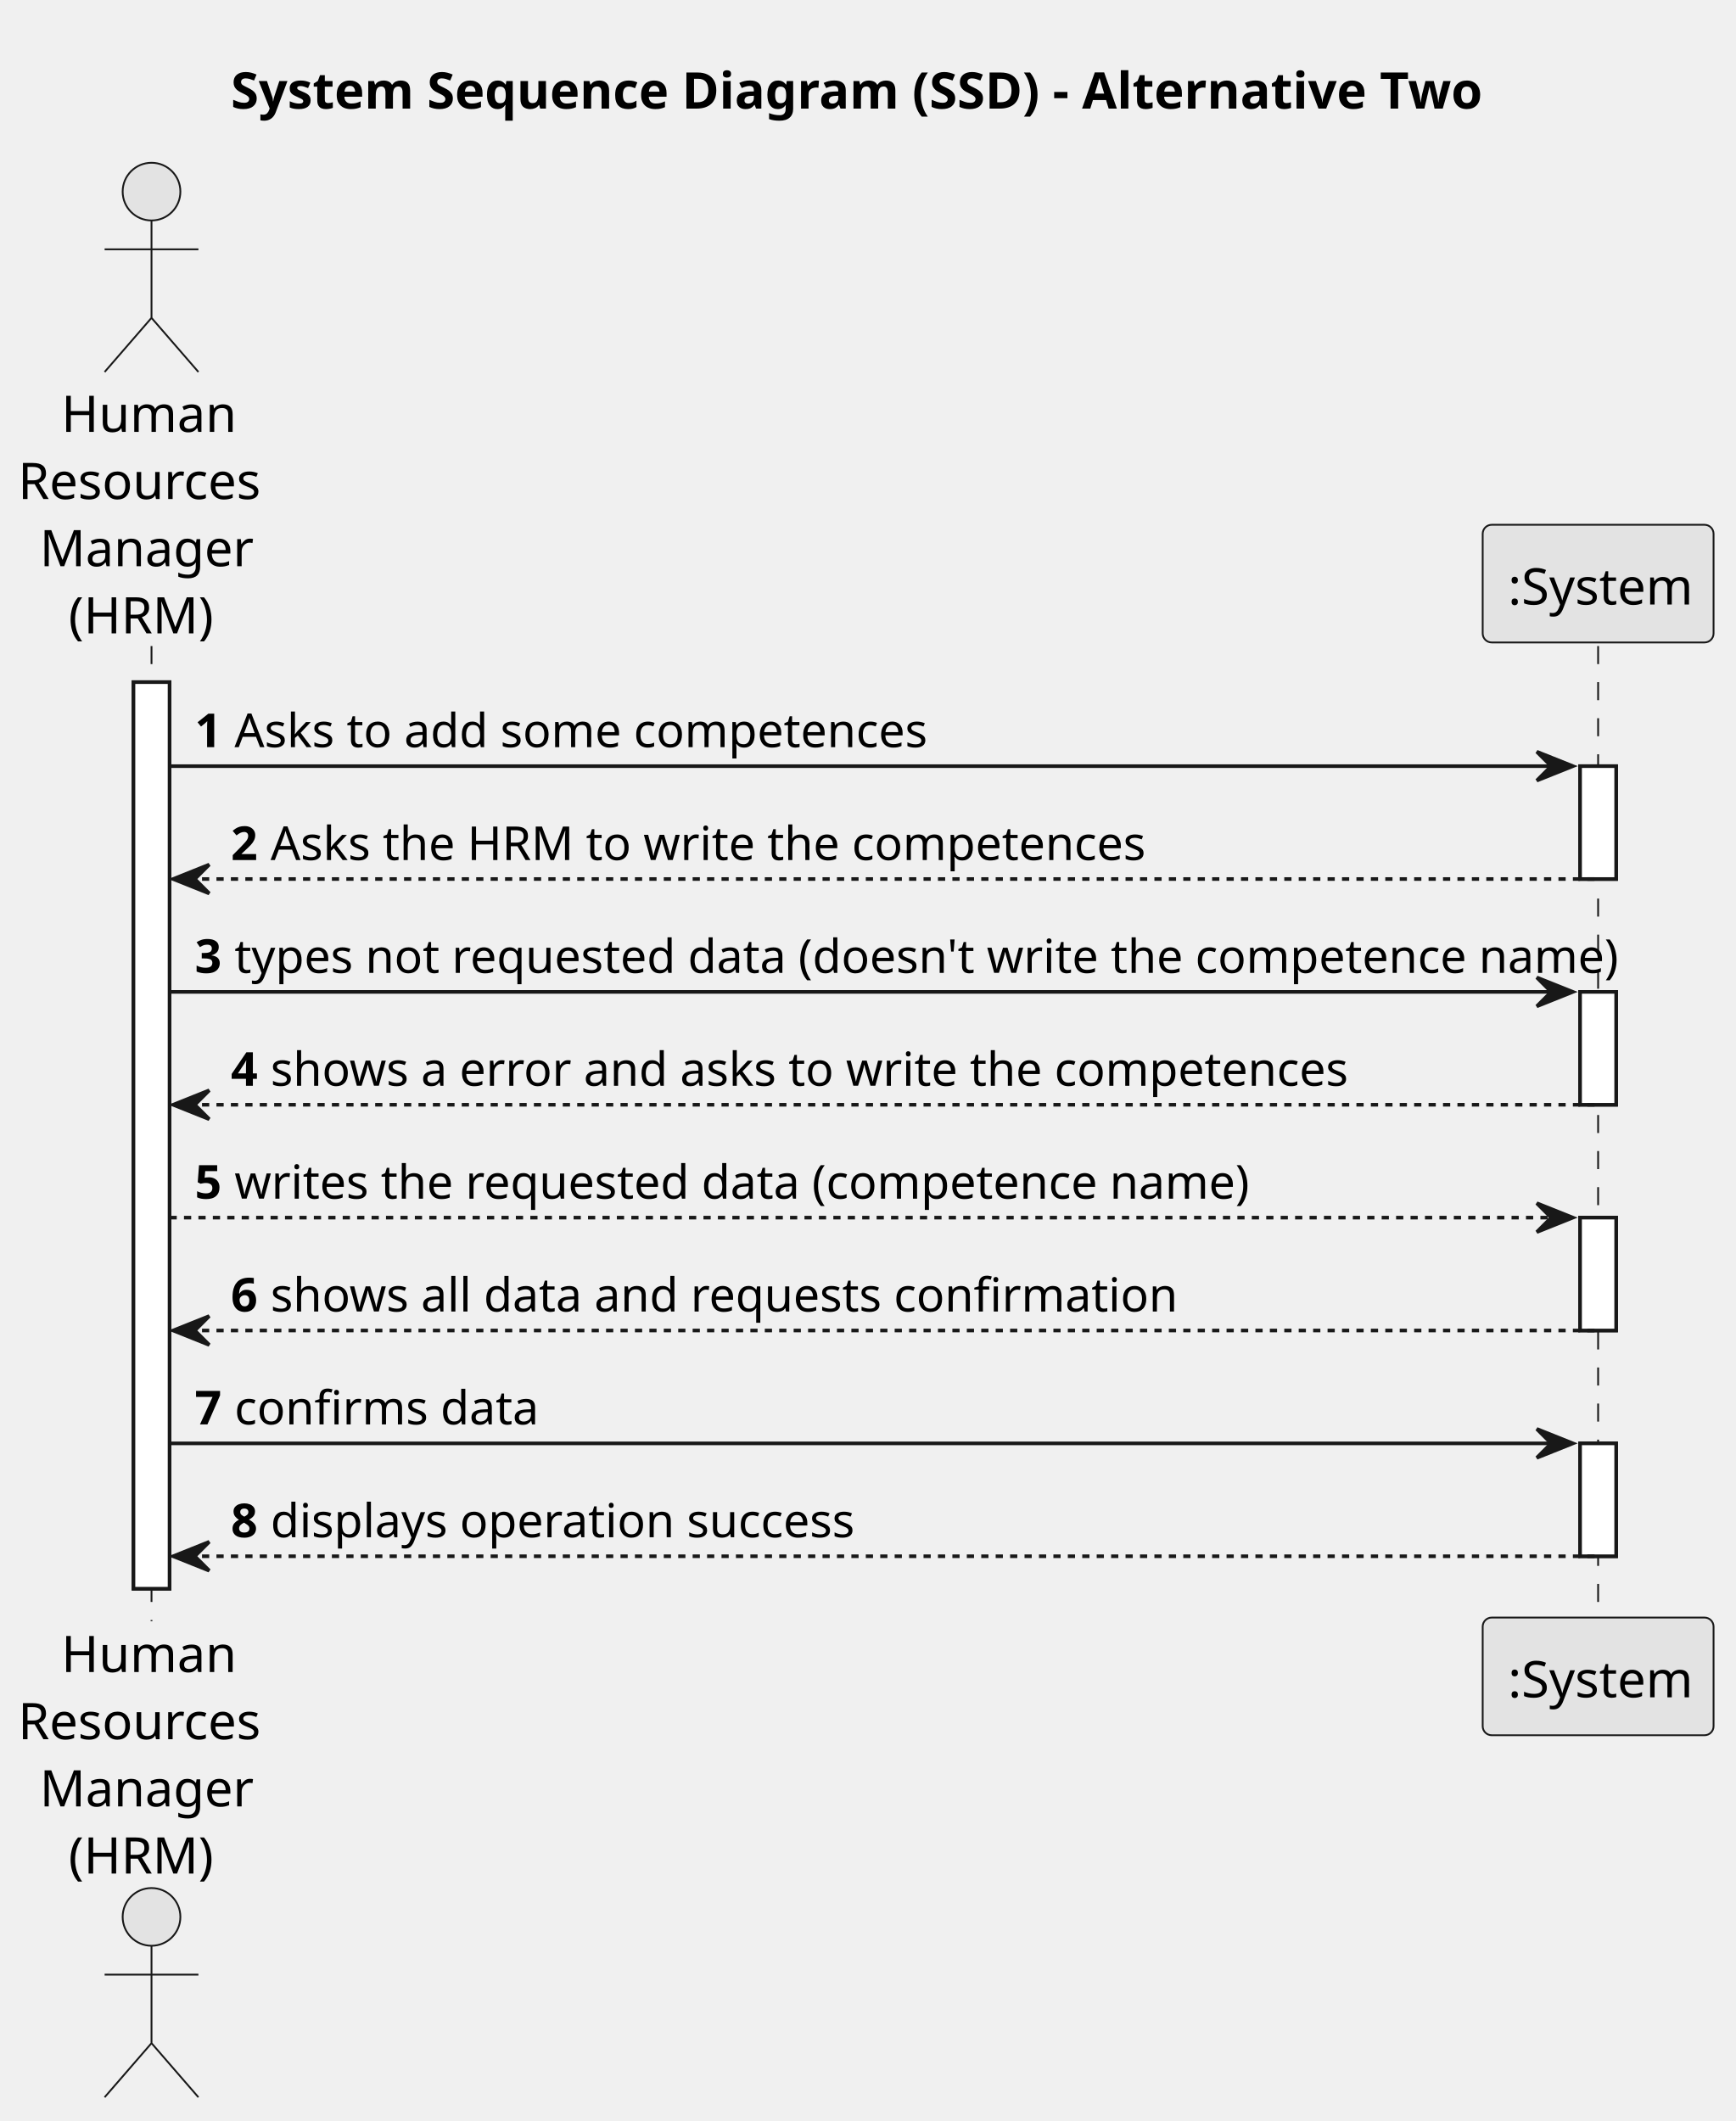
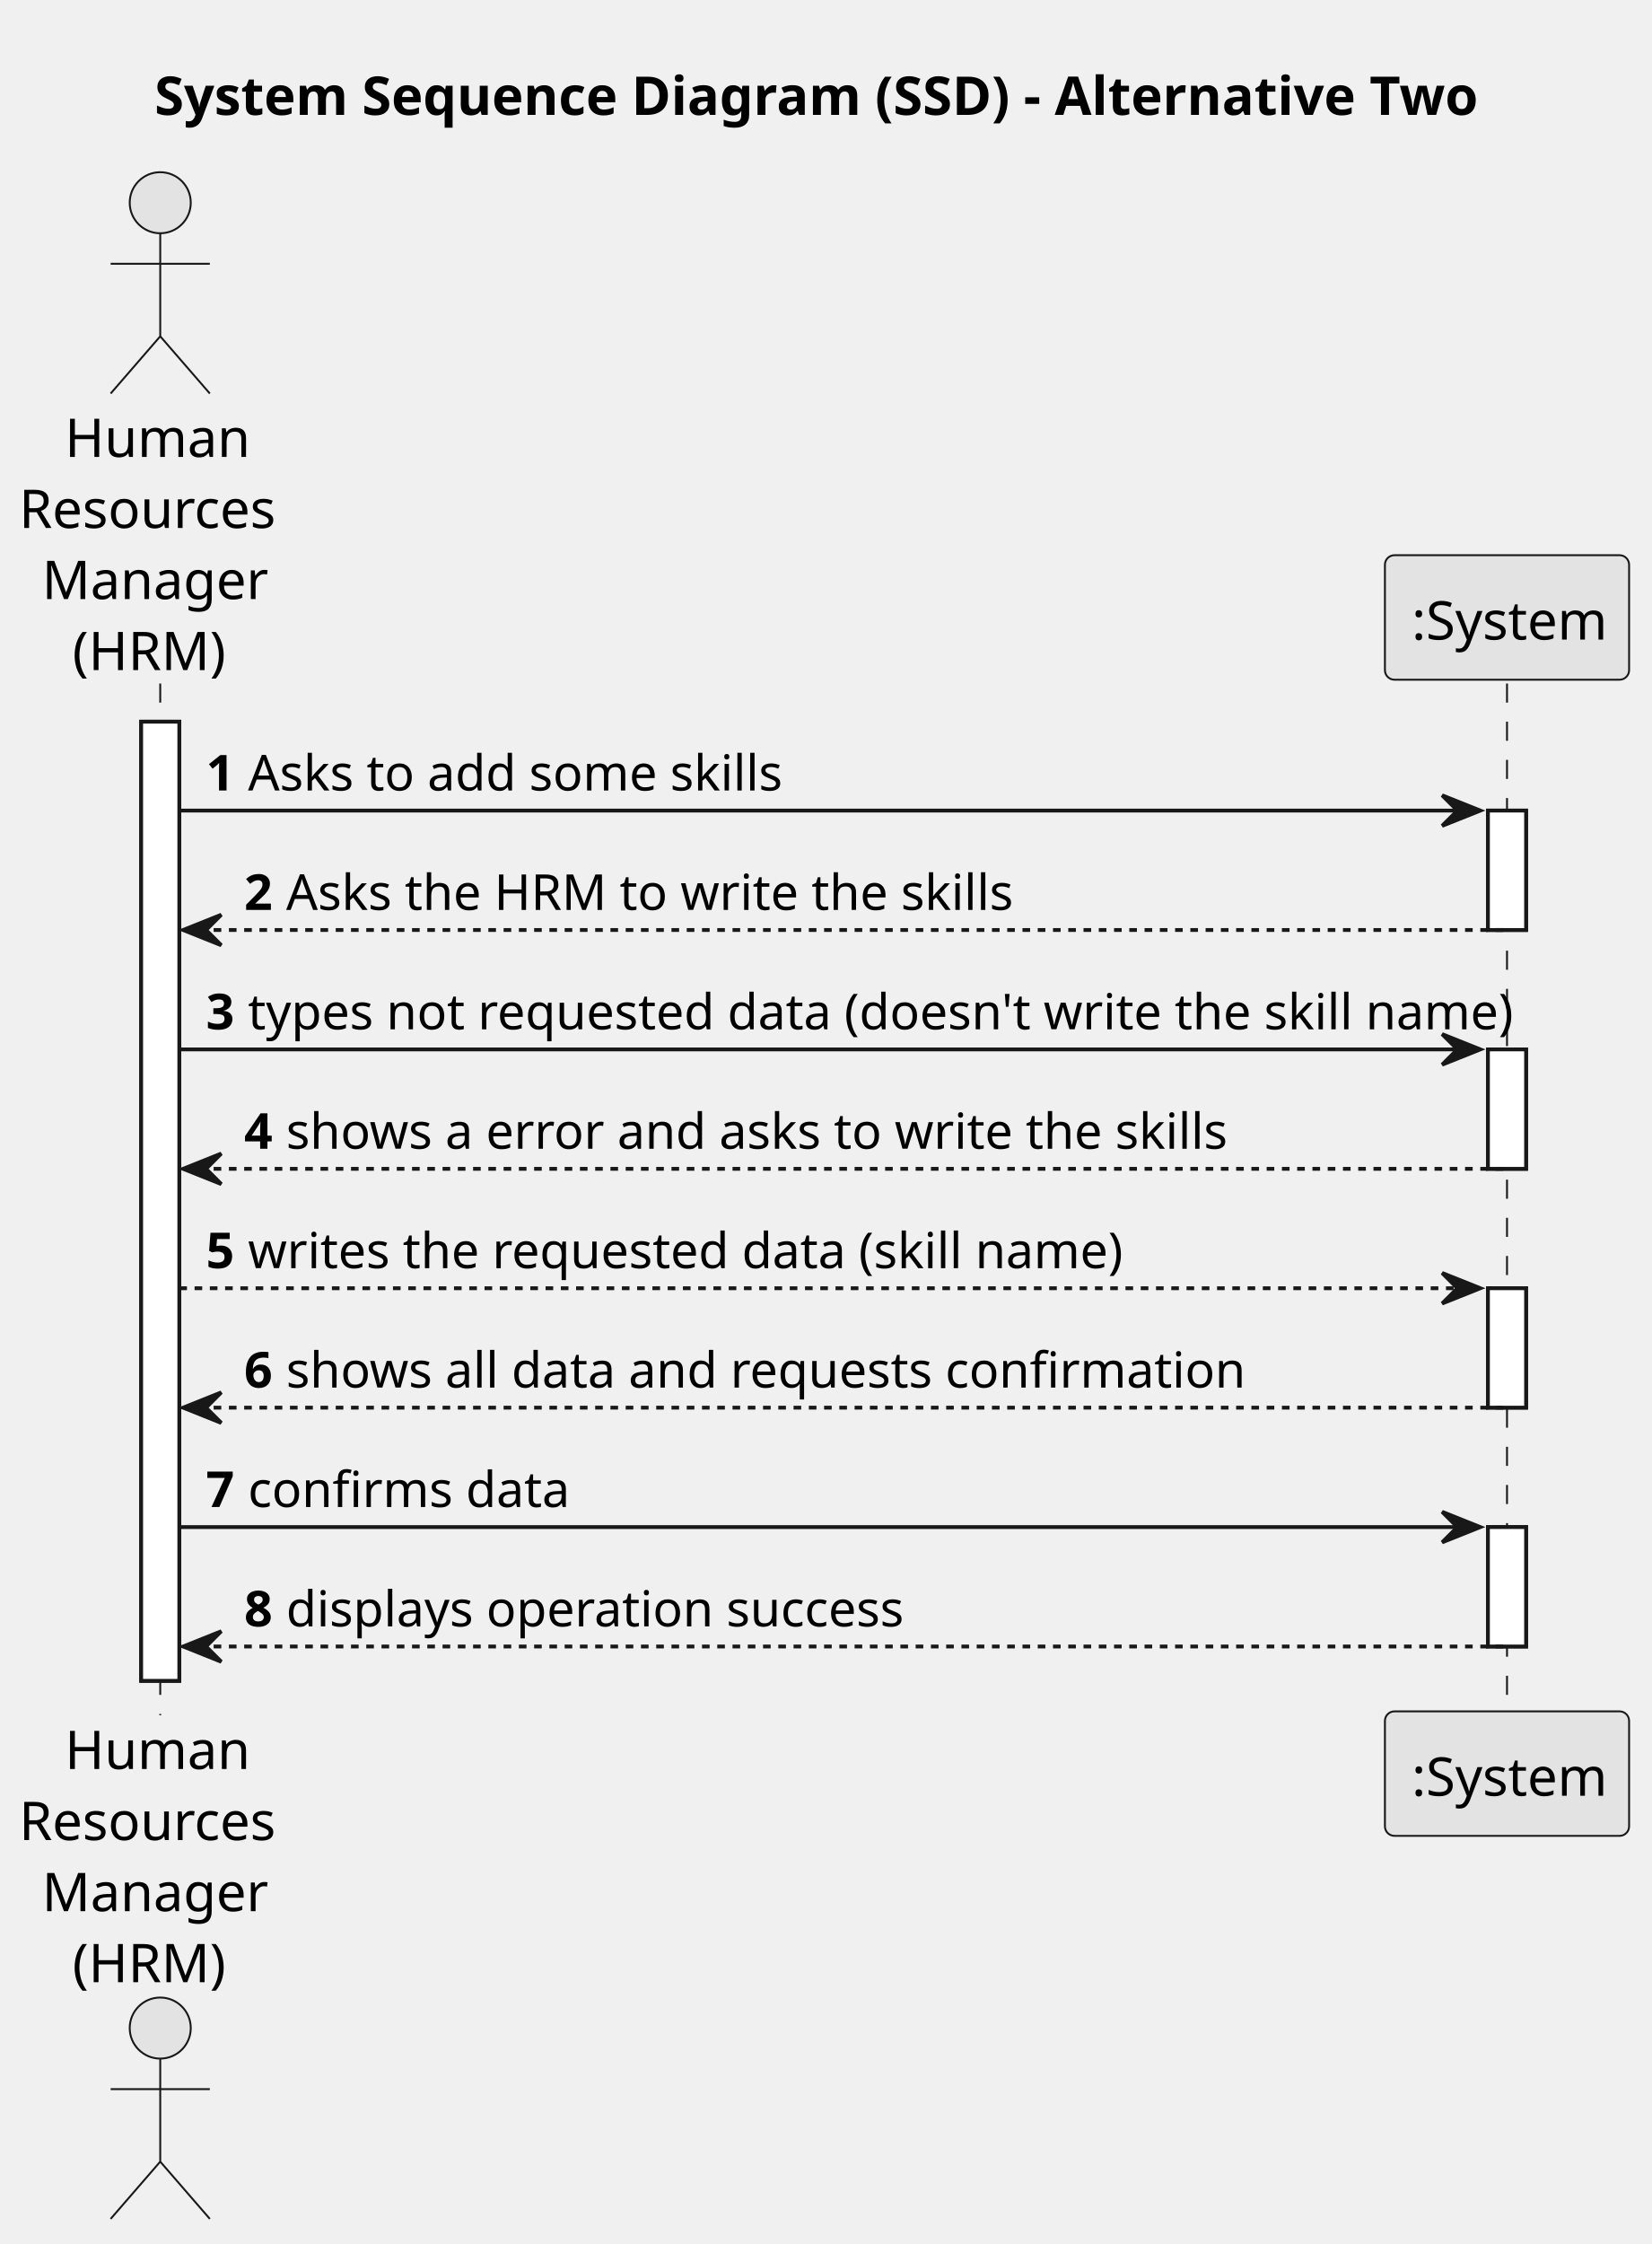
- <svg xmlns="http://www.w3.org/2000/svg" contentStyleType="text/css" height="588px" preserveAspectRatio="none" style="width:481px;height:588px;background:#FFFFFF;" version="1.1" viewBox="0 0 481 588" width="481px" zoomAndPan="magnify">
+ <svg xmlns="http://www.w3.org/2000/svg" contentStyleType="text/css" height="588px" preserveAspectRatio="none" style="width:433px;height:588px;background:#FFFFFF;" version="1.1" viewBox="0 0 433 588" width="433px" zoomAndPan="magnify">
  <defs />
  <g>
-     <text fill="#000000" font-family="sans-serif" font-size="14" font-weight="bold" lengthAdjust="spacing" textLength="351" x="64" y="30.107">System Sequence Diagram (SSD) - Alternative Two</text>
+     <text fill="#000000" font-family="sans-serif" font-size="14" font-weight="bold" lengthAdjust="spacing" textLength="350" x="40.5" y="30.107">System Sequence Diagram (SSD) - Alternative Two</text>
    <rect fill="#FFFFFF" height="251.328" style="stroke:#181818;stroke-width:1.0;" width="10" x="37" y="189.106" />
-     <rect fill="#FFFFFF" height="31.291" style="stroke:#181818;stroke-width:1.0;" width="10" x="438" y="212.397" />
-     <rect fill="#FFFFFF" height="31.291" style="stroke:#181818;stroke-width:1.0;" width="10" x="438" y="274.978" />
-     <rect fill="#FFFFFF" height="31.291" style="stroke:#181818;stroke-width:1.0;" width="10" x="438" y="337.56" />
-     <rect fill="#FFFFFF" height="31.291" style="stroke:#181818;stroke-width:1.0;" width="10" x="438" y="400.143" />
+     <rect fill="#FFFFFF" height="31.291" style="stroke:#181818;stroke-width:1.0;" width="10" x="390" y="212.397" />
+     <rect fill="#FFFFFF" height="31.291" style="stroke:#181818;stroke-width:1.0;" width="10" x="390" y="274.978" />
+     <rect fill="#FFFFFF" height="31.291" style="stroke:#181818;stroke-width:1.0;" width="10" x="390" y="337.56" />
+     <rect fill="#FFFFFF" height="31.291" style="stroke:#181818;stroke-width:1.0;" width="10" x="390" y="400.143" />
    <line style="stroke:#181818;stroke-width:0.5;stroke-dasharray:5.0,5.0;" x1="42" x2="42" y1="179.106" y2="449.434" />
-     <line style="stroke:#181818;stroke-width:0.5;stroke-dasharray:5.0,5.0;" x1="443" x2="443" y1="179.106" y2="449.434" />
+     <line style="stroke:#181818;stroke-width:0.5;stroke-dasharray:5.0,5.0;" x1="395" x2="395" y1="179.106" y2="449.434" />
    <text fill="#000000" font-family="sans-serif" font-size="14" lengthAdjust="spacing" textLength="44" x="17" y="119.728">Human</text>
    <text fill="#000000" font-family="sans-serif" font-size="14" lengthAdjust="spacing" textLength="68" x="5" y="138.35">Resources</text>
    <text fill="#000000" font-family="sans-serif" font-size="14" lengthAdjust="spacing" textLength="56" x="11" y="156.971">Manager</text>
    <text fill="#000000" font-family="sans-serif" font-size="14" lengthAdjust="spacing" textLength="40" x="19" y="175.592">(HRM)</text>
    <ellipse cx="42" cy="53.121" fill="#E3E3E3" rx="8" ry="8" style="stroke:#181818;stroke-width:0.5;" />
    <path d="M42,61.121 L42,88.121 M29,69.121 L55,69.121 M42,88.121 L29,103.121 M42,88.121 L55,103.121 " fill="none" style="stroke:#181818;stroke-width:0.5;" />
    <text fill="#000000" font-family="sans-serif" font-size="14" lengthAdjust="spacing" textLength="44" x="17" y="463.541">Human</text>
    <text fill="#000000" font-family="sans-serif" font-size="14" lengthAdjust="spacing" textLength="68" x="5" y="482.162">Resources</text>
    <text fill="#000000" font-family="sans-serif" font-size="14" lengthAdjust="spacing" textLength="56" x="11" y="500.783">Manager</text>
    <text fill="#000000" font-family="sans-serif" font-size="14" lengthAdjust="spacing" textLength="40" x="19" y="519.404">(HRM)</text>
    <ellipse cx="42" cy="531.418" fill="#E3E3E3" rx="8" ry="8" style="stroke:#181818;stroke-width:0.5;" />
    <path d="M42,539.418 L42,566.418 M29,547.418 L55,547.418 M42,566.418 L29,581.418 M42,566.418 L55,581.418 " fill="none" style="stroke:#181818;stroke-width:0.5;" />
-     <rect fill="#E3E3E3" height="32.621" rx="2.5" ry="2.5" style="stroke:#181818;stroke-width:0.5;" width="64" x="411" y="145.484" />
-     <text fill="#000000" font-family="sans-serif" font-size="14" lengthAdjust="spacing" textLength="50" x="418" y="167.592">:System</text>
-     <rect fill="#E3E3E3" height="32.621" rx="2.5" ry="2.5" style="stroke:#181818;stroke-width:0.5;" width="64" x="411" y="448.434" />
-     <text fill="#000000" font-family="sans-serif" font-size="14" lengthAdjust="spacing" textLength="50" x="418" y="470.541">:System</text>
+     <rect fill="#E3E3E3" height="32.621" rx="2.5" ry="2.5" style="stroke:#181818;stroke-width:0.5;" width="64" x="363" y="145.484" />
+     <text fill="#000000" font-family="sans-serif" font-size="14" lengthAdjust="spacing" textLength="50" x="370" y="167.592">:System</text>
+     <rect fill="#E3E3E3" height="32.621" rx="2.5" ry="2.5" style="stroke:#181818;stroke-width:0.5;" width="64" x="363" y="448.434" />
+     <text fill="#000000" font-family="sans-serif" font-size="14" lengthAdjust="spacing" textLength="50" x="370" y="470.541">:System</text>
    <rect fill="#FFFFFF" height="251.328" style="stroke:#181818;stroke-width:1.0;" width="10" x="37" y="189.106" />
-     <rect fill="#FFFFFF" height="31.291" style="stroke:#181818;stroke-width:1.0;" width="10" x="438" y="212.397" />
-     <rect fill="#FFFFFF" height="31.291" style="stroke:#181818;stroke-width:1.0;" width="10" x="438" y="274.978" />
-     <rect fill="#FFFFFF" height="31.291" style="stroke:#181818;stroke-width:1.0;" width="10" x="438" y="337.56" />
-     <rect fill="#FFFFFF" height="31.291" style="stroke:#181818;stroke-width:1.0;" width="10" x="438" y="400.143" />
-     <polygon fill="#181818" points="426,208.397,436,212.397,426,216.397,430,212.397" style="stroke:#181818;stroke-width:1.0;" />
-     <line style="stroke:#181818;stroke-width:1.0;" x1="47" x2="432" y1="212.397" y2="212.397" />
+     <rect fill="#FFFFFF" height="31.291" style="stroke:#181818;stroke-width:1.0;" width="10" x="390" y="212.397" />
+     <rect fill="#FFFFFF" height="31.291" style="stroke:#181818;stroke-width:1.0;" width="10" x="390" y="274.978" />
+     <rect fill="#FFFFFF" height="31.291" style="stroke:#181818;stroke-width:1.0;" width="10" x="390" y="337.56" />
+     <rect fill="#FFFFFF" height="31.291" style="stroke:#181818;stroke-width:1.0;" width="10" x="390" y="400.143" />
+     <polygon fill="#181818" points="378,208.397,388,212.397,378,216.397,382,212.397" style="stroke:#181818;stroke-width:1.0;" />
+     <line style="stroke:#181818;stroke-width:1.0;" x1="47" x2="384" y1="212.397" y2="212.397" />
    <text fill="#000000" font-family="sans-serif" font-size="13" font-weight="bold" lengthAdjust="spacing" textLength="7" x="54" y="207.134">1</text>
-     <text fill="#000000" font-family="sans-serif" font-size="13" lengthAdjust="spacing" textLength="188" x="65" y="207.134">Asks to add some competences</text>
+     <text fill="#000000" font-family="sans-serif" font-size="13" lengthAdjust="spacing" textLength="140" x="65" y="207.134">Asks to add some skills</text>
    <polygon fill="#181818" points="58,239.688,48,243.688,58,247.688,54,243.688" style="stroke:#181818;stroke-width:1.0;" />
-     <line style="stroke:#181818;stroke-width:1.0;stroke-dasharray:2.0,2.0;" x1="52" x2="442" y1="243.688" y2="243.688" />
+     <line style="stroke:#181818;stroke-width:1.0;stroke-dasharray:2.0,2.0;" x1="52" x2="394" y1="243.688" y2="243.688" />
    <text fill="#000000" font-family="sans-serif" font-size="13" font-weight="bold" lengthAdjust="spacing" textLength="7" x="64" y="238.425">2</text>
-     <text fill="#000000" font-family="sans-serif" font-size="13" lengthAdjust="spacing" textLength="235" x="75" y="238.425">Asks the HRM to write the competences</text>
-     <polygon fill="#181818" points="426,270.978,436,274.978,426,278.978,430,274.978" style="stroke:#181818;stroke-width:1.0;" />
-     <line style="stroke:#181818;stroke-width:1.0;" x1="47" x2="432" y1="274.978" y2="274.978" />
+     <text fill="#000000" font-family="sans-serif" font-size="13" lengthAdjust="spacing" textLength="187" x="75" y="238.425">Asks the HRM to write the skills</text>
+     <polygon fill="#181818" points="378,270.978,388,274.978,378,278.978,382,274.978" style="stroke:#181818;stroke-width:1.0;" />
+     <line style="stroke:#181818;stroke-width:1.0;" x1="47" x2="384" y1="274.978" y2="274.978" />
    <text fill="#000000" font-family="sans-serif" font-size="13" font-weight="bold" lengthAdjust="spacing" textLength="7" x="54" y="269.716">3</text>
-     <text fill="#000000" font-family="sans-serif" font-size="13" lengthAdjust="spacing" textLength="361" x="65" y="269.716">types not requested data (doesn't write the competence name)</text>
+     <text fill="#000000" font-family="sans-serif" font-size="13" lengthAdjust="spacing" textLength="313" x="65" y="269.716">types not requested data (doesn't write the skill name)</text>
    <polygon fill="#181818" points="58,302.269,48,306.269,58,310.269,54,306.269" style="stroke:#181818;stroke-width:1.0;" />
-     <line style="stroke:#181818;stroke-width:1.0;stroke-dasharray:2.0,2.0;" x1="52" x2="442" y1="306.269" y2="306.269" />
+     <line style="stroke:#181818;stroke-width:1.0;stroke-dasharray:2.0,2.0;" x1="52" x2="394" y1="306.269" y2="306.269" />
    <text fill="#000000" font-family="sans-serif" font-size="13" font-weight="bold" lengthAdjust="spacing" textLength="7" x="64" y="301.007">4</text>
-     <text fill="#000000" font-family="sans-serif" font-size="13" lengthAdjust="spacing" textLength="285" x="75" y="301.007">shows a error and asks to write the competences</text>
-     <polygon fill="#181818" points="426,333.56,436,337.56,426,341.56,430,337.56" style="stroke:#181818;stroke-width:1.0;" />
-     <line style="stroke:#181818;stroke-width:1.0;stroke-dasharray:2.0,2.0;" x1="47" x2="432" y1="337.56" y2="337.56" />
+     <text fill="#000000" font-family="sans-serif" font-size="13" lengthAdjust="spacing" textLength="237" x="75" y="301.007">shows a error and asks to write the skills</text>
+     <polygon fill="#181818" points="378,333.56,388,337.56,378,341.56,382,337.56" style="stroke:#181818;stroke-width:1.0;" />
+     <line style="stroke:#181818;stroke-width:1.0;stroke-dasharray:2.0,2.0;" x1="47" x2="384" y1="337.56" y2="337.56" />
    <text fill="#000000" font-family="sans-serif" font-size="13" font-weight="bold" lengthAdjust="spacing" textLength="7" x="54" y="332.298">5</text>
-     <text fill="#000000" font-family="sans-serif" font-size="13" lengthAdjust="spacing" textLength="265" x="65" y="332.298">writes the requested data (competence name)</text>
+     <text fill="#000000" font-family="sans-serif" font-size="13" lengthAdjust="spacing" textLength="217" x="65" y="332.298">writes the requested data (skill name)</text>
    <polygon fill="#181818" points="58,364.852,48,368.852,58,372.852,54,368.852" style="stroke:#181818;stroke-width:1.0;" />
-     <line style="stroke:#181818;stroke-width:1.0;stroke-dasharray:2.0,2.0;" x1="52" x2="442" y1="368.852" y2="368.852" />
+     <line style="stroke:#181818;stroke-width:1.0;stroke-dasharray:2.0,2.0;" x1="52" x2="394" y1="368.852" y2="368.852" />
    <text fill="#000000" font-family="sans-serif" font-size="13" font-weight="bold" lengthAdjust="spacing" textLength="7" x="64" y="363.589">6</text>
    <text fill="#000000" font-family="sans-serif" font-size="13" lengthAdjust="spacing" textLength="236" x="75" y="363.589">shows all data and requests confirmation</text>
-     <polygon fill="#181818" points="426,396.143,436,400.143,426,404.143,430,400.143" style="stroke:#181818;stroke-width:1.0;" />
-     <line style="stroke:#181818;stroke-width:1.0;" x1="47" x2="432" y1="400.143" y2="400.143" />
+     <polygon fill="#181818" points="378,396.143,388,400.143,378,404.143,382,400.143" style="stroke:#181818;stroke-width:1.0;" />
+     <line style="stroke:#181818;stroke-width:1.0;" x1="47" x2="384" y1="400.143" y2="400.143" />
    <text fill="#000000" font-family="sans-serif" font-size="13" font-weight="bold" lengthAdjust="spacing" textLength="7" x="54" y="394.88">7</text>
    <text fill="#000000" font-family="sans-serif" font-size="13" lengthAdjust="spacing" textLength="78" x="65" y="394.88">confirms data</text>
    <polygon fill="#181818" points="58,427.434,48,431.434,58,435.434,54,431.434" style="stroke:#181818;stroke-width:1.0;" />
-     <line style="stroke:#181818;stroke-width:1.0;stroke-dasharray:2.0,2.0;" x1="52" x2="442" y1="431.434" y2="431.434" />
+     <line style="stroke:#181818;stroke-width:1.0;stroke-dasharray:2.0,2.0;" x1="52" x2="394" y1="431.434" y2="431.434" />
    <text fill="#000000" font-family="sans-serif" font-size="13" font-weight="bold" lengthAdjust="spacing" textLength="7" x="64" y="426.171">8</text>
    <text fill="#000000" font-family="sans-serif" font-size="13" lengthAdjust="spacing" textLength="158" x="75" y="426.171">displays operation success</text>
  </g>
</svg>
